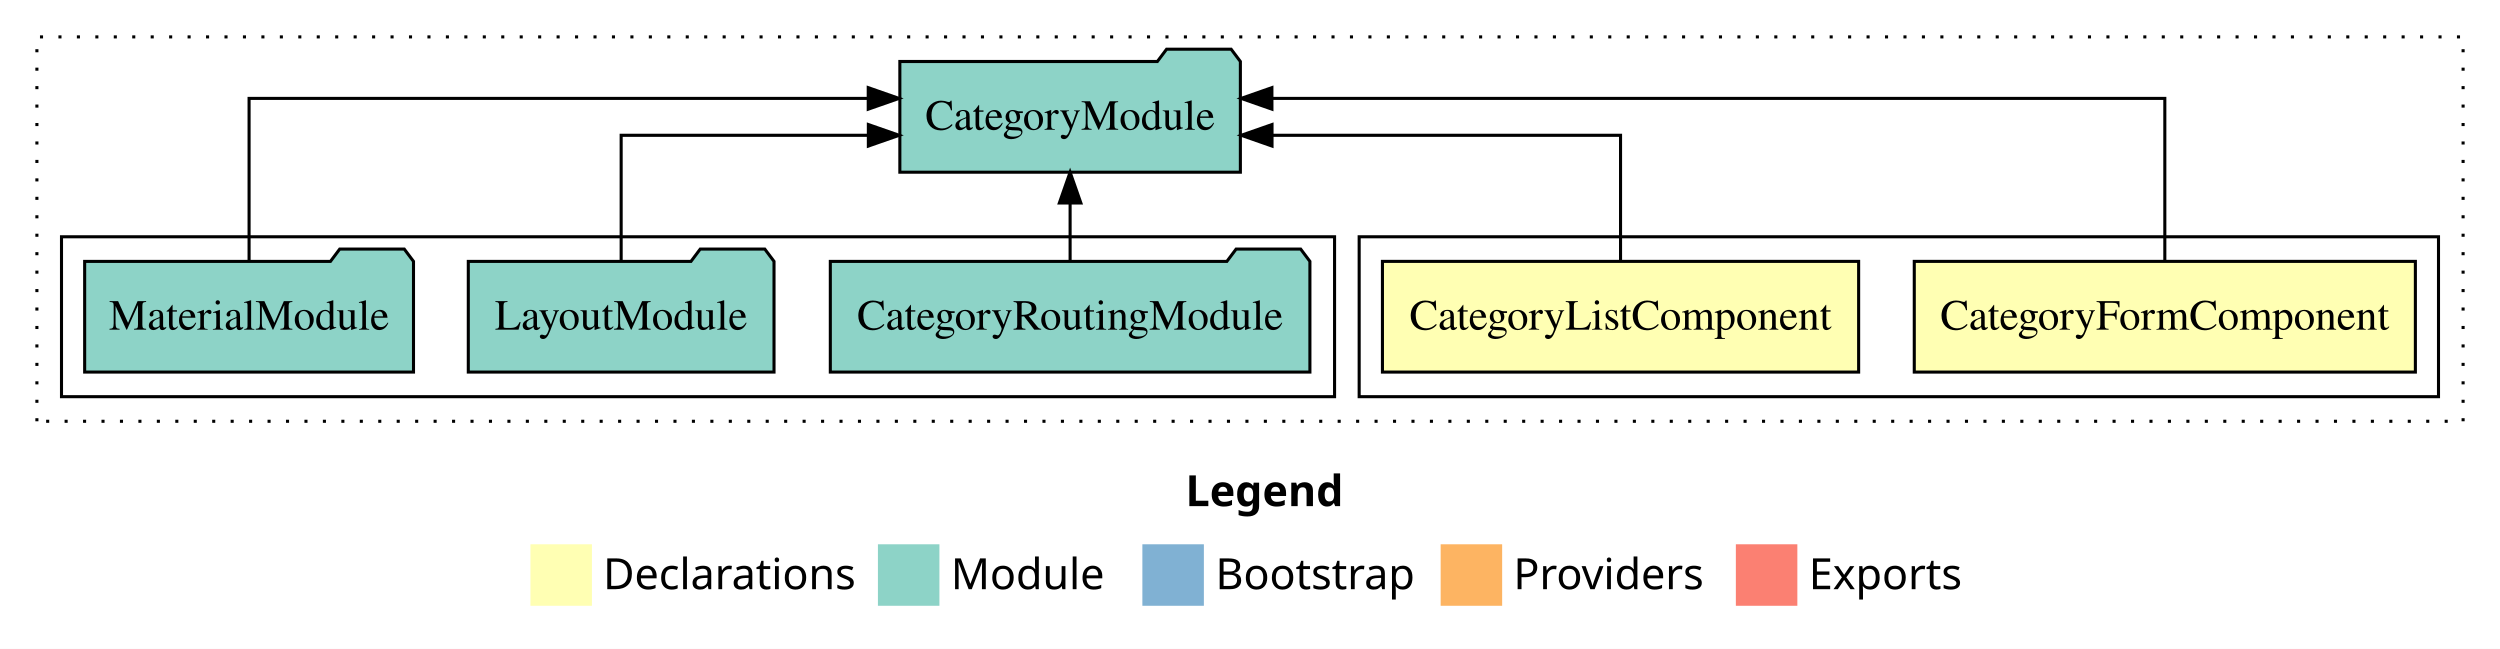
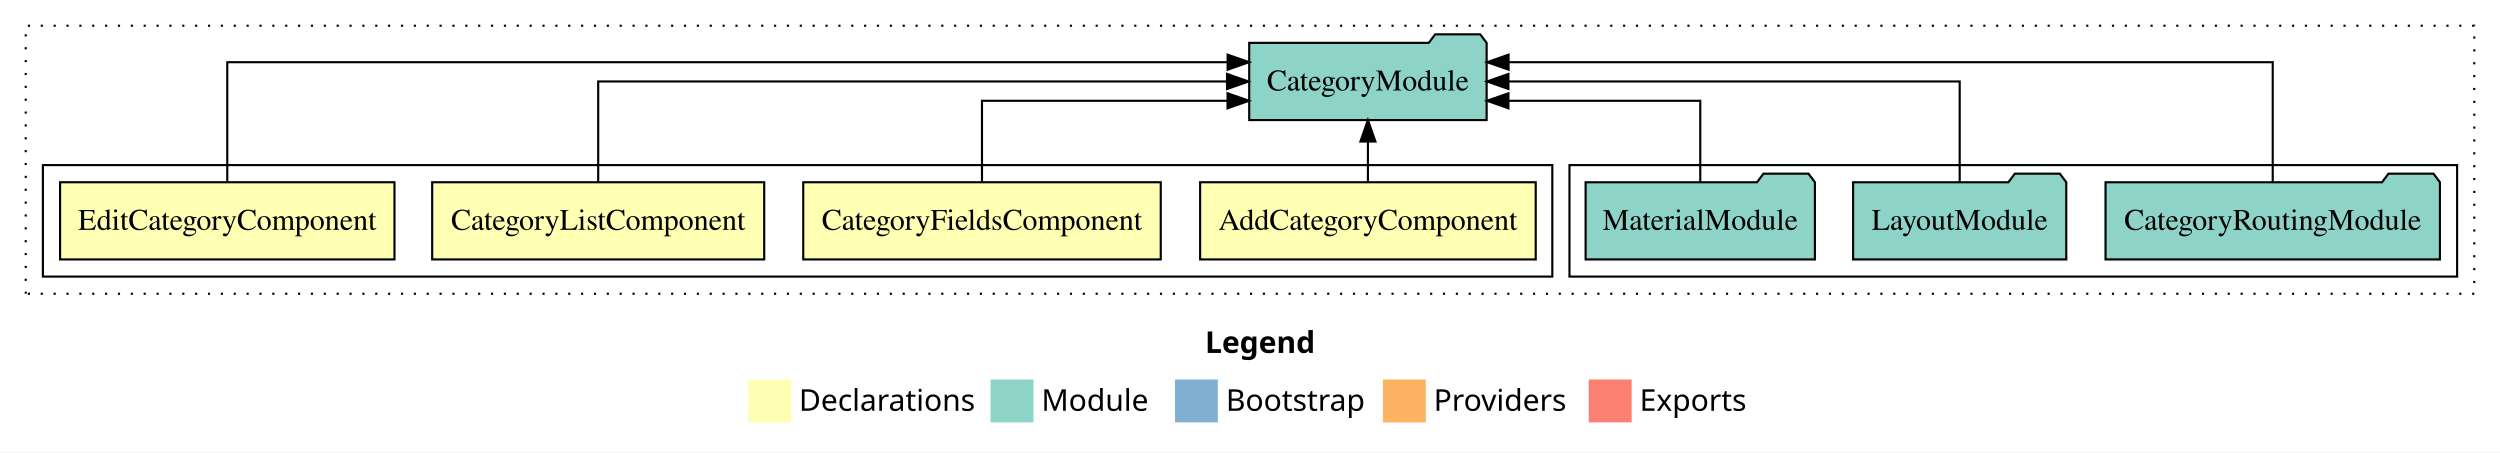
- <svg xmlns="http://www.w3.org/2000/svg" width="813pt" height="211pt" viewBox="0.00 0.00 813.00 211.00">
+ <svg xmlns="http://www.w3.org/2000/svg" width="1166pt" height="211pt" viewBox="0.00 0.00 1166.00 211.00">
  <g id="graph0" class="graph" transform="scale(1 1) rotate(0) translate(4 207)">
-     <polygon fill="white" stroke="transparent" points="-4,4 -4,-207 809,-207 809,4 -4,4" />
-     <text text-anchor="start" x="381.51" y="-42.4" font-family="Times-12" font-weight="bold" font-size="14.00">Legend</text>
-     <polygon fill="#ffffb3" stroke="transparent" points="168.5,-10 168.5,-30 188.5,-30 188.5,-10 168.5,-10" />
-     <text text-anchor="start" x="192.13" y="-15.4" font-family="Times-12" font-size="14.00">  Declarations</text>
-     <polygon fill="#8dd3c7" stroke="transparent" points="281.5,-10 281.5,-30 301.5,-30 301.5,-10 281.5,-10" />
-     <text text-anchor="start" x="305.23" y="-15.4" font-family="Times-12" font-size="14.00">  Module</text>
-     <polygon fill="#80b1d3" stroke="transparent" points="367.5,-10 367.5,-30 387.5,-30 387.5,-10 367.5,-10" />
-     <text text-anchor="start" x="391.28" y="-15.4" font-family="Times-12" font-size="14.00">  Bootstrap</text>
-     <polygon fill="#fdb462" stroke="transparent" points="464.5,-10 464.5,-30 484.5,-30 484.5,-10 464.5,-10" />
-     <text text-anchor="start" x="488.17" y="-15.4" font-family="Times-12" font-size="14.00">  Providers</text>
-     <polygon fill="#fb8072" stroke="transparent" points="560.5,-10 560.5,-30 580.5,-30 580.5,-10 560.5,-10" />
-     <text text-anchor="start" x="584.23" y="-15.4" font-family="Times-12" font-size="14.00">  Exports</text>
+     <polygon fill="white" stroke="transparent" points="-4,4 -4,-207 1162,-207 1162,4 -4,4" />
+     <text text-anchor="start" x="558.01" y="-42.4" font-family="Times-12" font-weight="bold" font-size="14.00">Legend</text>
+     <polygon fill="#ffffb3" stroke="transparent" points="345,-10 345,-30 365,-30 365,-10 345,-10" />
+     <text text-anchor="start" x="368.63" y="-15.4" font-family="Times-12" font-size="14.00">  Declarations</text>
+     <polygon fill="#8dd3c7" stroke="transparent" points="458,-10 458,-30 478,-30 478,-10 458,-10" />
+     <text text-anchor="start" x="481.73" y="-15.4" font-family="Times-12" font-size="14.00">  Module</text>
+     <polygon fill="#80b1d3" stroke="transparent" points="544,-10 544,-30 564,-30 564,-10 544,-10" />
+     <text text-anchor="start" x="567.78" y="-15.4" font-family="Times-12" font-size="14.00">  Bootstrap</text>
+     <polygon fill="#fdb462" stroke="transparent" points="641,-10 641,-30 661,-30 661,-10 641,-10" />
+     <text text-anchor="start" x="664.67" y="-15.4" font-family="Times-12" font-size="14.00">  Providers</text>
+     <polygon fill="#fb8072" stroke="transparent" points="737,-10 737,-30 757,-30 757,-10 737,-10" />
+     <text text-anchor="start" x="760.73" y="-15.4" font-family="Times-12" font-size="14.00">  Exports</text>
    <g id="clust1" class="cluster">
-       <polygon fill="none" stroke="black" stroke-dasharray="1,5" points="8,-70 8,-195 797,-195 797,-70 8,-70" />
+       <polygon fill="none" stroke="black" stroke-dasharray="1,5" points="8,-70 8,-195 1150,-195 1150,-70 8,-70" />
+     </g>
+     <g id="clust7" class="cluster">
+       <polygon fill="none" stroke="black" points="728,-78 728,-130 1142,-130 1142,-78 728,-78" />
    </g>
    <g id="clust2" class="cluster">
-       <polygon fill="none" stroke="black" points="438,-78 438,-130 789,-130 789,-78 438,-78" />
-     </g>
-     <g id="clust5" class="cluster">
-       <polygon fill="none" stroke="black" points="16,-78 16,-130 430,-130 430,-78 16,-78" />
+       <polygon fill="none" stroke="black" points="16,-78 16,-130 720,-130 720,-78 16,-78" />
    </g>
    <g id="node1" class="node">
-       <polygon fill="#ffffb3" stroke="black" points="781.48,-122 618.52,-122 618.52,-86 781.48,-86 781.48,-122" />
-       <text text-anchor="middle" x="700" y="-99.8" font-family="Times,serif" font-size="14.00">CategoryFormComponent</text>
+       <polygon fill="#ffffb3" stroke="black" points="712.26,-122 555.74,-122 555.74,-86 712.26,-86 712.26,-122" />
+       <text text-anchor="middle" x="634" y="-99.8" font-family="Times,serif" font-size="14.00">AddCategoryComponent</text>
+     </g>
+     <g id="node5" class="node">
+       <polygon fill="#8dd3c7" stroke="black" points="689.37,-187 686.37,-191 665.37,-191 662.37,-187 578.63,-187 578.63,-151 689.37,-151 689.37,-187" />
+       <text text-anchor="middle" x="634" y="-164.8" font-family="Times,serif" font-size="14.00">CategoryModule</text>
+     </g>
+     <g id="edge1" class="edge">
+       <path fill="none" stroke="black" d="M634,-122.11C634,-122.11 634,-140.99 634,-140.99" />
+       <polygon fill="black" stroke="black" points="630.5,-140.99 634,-150.99 637.5,-140.99 630.5,-140.99" />
+     </g>
+     <g id="node2" class="node">
+       <polygon fill="#ffffb3" stroke="black" points="537.37,-122 370.63,-122 370.63,-86 537.37,-86 537.37,-122" />
+       <text text-anchor="middle" x="454" y="-99.8" font-family="Times,serif" font-size="14.00">CategoryFieldsComponent</text>
+     </g>
+     <g id="edge2" class="edge">
+       <path fill="none" stroke="black" d="M454,-122.03C454,-138.4 454,-160 454,-160 454,-160 568.53,-160 568.53,-160" />
+       <polygon fill="black" stroke="black" points="568.53,-163.5 578.53,-160 568.53,-156.5 568.53,-163.5" />
    </g>
    <g id="node3" class="node">
-       <polygon fill="#8dd3c7" stroke="black" points="399.37,-187 396.37,-191 375.37,-191 372.37,-187 288.63,-187 288.63,-151 399.37,-151 399.37,-187" />
-       <text text-anchor="middle" x="344" y="-164.8" font-family="Times,serif" font-size="14.00">CategoryModule</text>
+       <polygon fill="#ffffb3" stroke="black" points="352.43,-122 197.57,-122 197.57,-86 352.43,-86 352.43,-122" />
+       <text text-anchor="middle" x="275" y="-99.8" font-family="Times,serif" font-size="14.00">CategoryListComponent</text>
    </g>
-     <g id="edge1" class="edge">
-       <path fill="none" stroke="black" d="M700,-122.28C700,-143.32 700,-175 700,-175 700,-175 409.62,-175 409.62,-175" />
-       <polygon fill="black" stroke="black" points="409.63,-171.5 399.62,-175 409.62,-178.5 409.63,-171.5" />
-     </g>
-     <g id="node2" class="node">
-       <polygon fill="#ffffb3" stroke="black" points="600.43,-122 445.57,-122 445.57,-86 600.43,-86 600.43,-122" />
-       <text text-anchor="middle" x="523" y="-99.8" font-family="Times,serif" font-size="14.00">CategoryListComponent</text>
-     </g>
-     <g id="edge2" class="edge">
-       <path fill="none" stroke="black" d="M523,-122.02C523,-139.37 523,-163 523,-163 523,-163 409.66,-163 409.66,-163" />
-       <polygon fill="black" stroke="black" points="409.66,-159.5 399.66,-163 409.66,-166.5 409.66,-159.5" />
+     <g id="edge3" class="edge">
+       <path fill="none" stroke="black" d="M275,-122.11C275,-141.34 275,-169 275,-169 275,-169 568.3,-169 568.3,-169" />
+       <polygon fill="black" stroke="black" points="568.3,-172.5 578.3,-169 568.3,-165.5 568.3,-172.5" />
    </g>
    <g id="node4" class="node">
-       <polygon fill="#8dd3c7" stroke="black" points="421.98,-122 418.98,-126 397.98,-126 394.98,-122 266.02,-122 266.02,-86 421.98,-86 421.98,-122" />
-       <text text-anchor="middle" x="344" y="-99.8" font-family="Times,serif" font-size="14.00">CategoryRoutingModule</text>
-     </g>
-     <g id="edge3" class="edge">
-       <path fill="none" stroke="black" d="M344,-122.11C344,-122.11 344,-140.99 344,-140.99" />
-       <polygon fill="black" stroke="black" points="340.5,-140.99 344,-150.99 347.5,-140.99 340.5,-140.99" />
-     </g>
-     <g id="node5" class="node">
-       <polygon fill="#8dd3c7" stroke="black" points="247.71,-122 244.71,-126 223.71,-126 220.71,-122 148.29,-122 148.29,-86 247.71,-86 247.71,-122" />
-       <text text-anchor="middle" x="198" y="-99.8" font-family="Times,serif" font-size="14.00">LayoutModule</text>
+       <polygon fill="#ffffb3" stroke="black" points="179.98,-122 24.02,-122 24.02,-86 179.98,-86 179.98,-122" />
+       <text text-anchor="middle" x="102" y="-99.8" font-family="Times,serif" font-size="14.00">EditCategoryComponent</text>
    </g>
    <g id="edge4" class="edge">
-       <path fill="none" stroke="black" d="M198,-122.02C198,-139.37 198,-163 198,-163 198,-163 278.39,-163 278.39,-163" />
-       <polygon fill="black" stroke="black" points="278.39,-166.5 288.39,-163 278.39,-159.5 278.39,-166.5" />
+       <path fill="none" stroke="black" d="M102,-122.29C102,-144.21 102,-178 102,-178 102,-178 568.57,-178 568.57,-178" />
+       <polygon fill="black" stroke="black" points="568.57,-181.5 578.57,-178 568.57,-174.5 568.57,-181.5" />
    </g>
    <g id="node6" class="node">
-       <polygon fill="#8dd3c7" stroke="black" points="130.47,-122 127.47,-126 106.47,-126 103.47,-122 23.53,-122 23.53,-86 130.47,-86 130.47,-122" />
-       <text text-anchor="middle" x="77" y="-99.8" font-family="Times,serif" font-size="14.00">MaterialModule</text>
+       <polygon fill="#8dd3c7" stroke="black" points="1133.98,-122 1130.98,-126 1109.98,-126 1106.98,-122 978.02,-122 978.02,-86 1133.98,-86 1133.98,-122" />
+       <text text-anchor="middle" x="1056" y="-99.8" font-family="Times,serif" font-size="14.00">CategoryRoutingModule</text>
    </g>
    <g id="edge5" class="edge">
-       <path fill="none" stroke="black" d="M77,-122.28C77,-143.32 77,-175 77,-175 77,-175 278.35,-175 278.35,-175" />
-       <polygon fill="black" stroke="black" points="278.35,-178.5 288.35,-175 278.35,-171.5 278.35,-178.5" />
+       <path fill="none" stroke="black" d="M1056,-122.29C1056,-144.21 1056,-178 1056,-178 1056,-178 699.6,-178 699.6,-178" />
+       <polygon fill="black" stroke="black" points="699.6,-174.5 689.6,-178 699.6,-181.5 699.6,-174.5" />
+     </g>
+     <g id="node7" class="node">
+       <polygon fill="#8dd3c7" stroke="black" points="959.71,-122 956.71,-126 935.71,-126 932.71,-122 860.29,-122 860.29,-86 959.71,-86 959.71,-122" />
+       <text text-anchor="middle" x="910" y="-99.8" font-family="Times,serif" font-size="14.00">LayoutModule</text>
+     </g>
+     <g id="edge6" class="edge">
+       <path fill="none" stroke="black" d="M910,-122.11C910,-141.34 910,-169 910,-169 910,-169 699.52,-169 699.52,-169" />
+       <polygon fill="black" stroke="black" points="699.52,-165.5 689.52,-169 699.52,-172.5 699.52,-165.5" />
+     </g>
+     <g id="node8" class="node">
+       <polygon fill="#8dd3c7" stroke="black" points="842.47,-122 839.47,-126 818.47,-126 815.47,-122 735.53,-122 735.53,-86 842.47,-86 842.47,-122" />
+       <text text-anchor="middle" x="789" y="-99.8" font-family="Times,serif" font-size="14.00">MaterialModule</text>
+     </g>
+     <g id="edge7" class="edge">
+       <path fill="none" stroke="black" d="M789,-122.03C789,-138.4 789,-160 789,-160 789,-160 699.52,-160 699.52,-160" />
+       <polygon fill="black" stroke="black" points="699.52,-156.5 689.52,-160 699.52,-163.5 699.52,-156.5" />
    </g>
  </g>
</svg>
